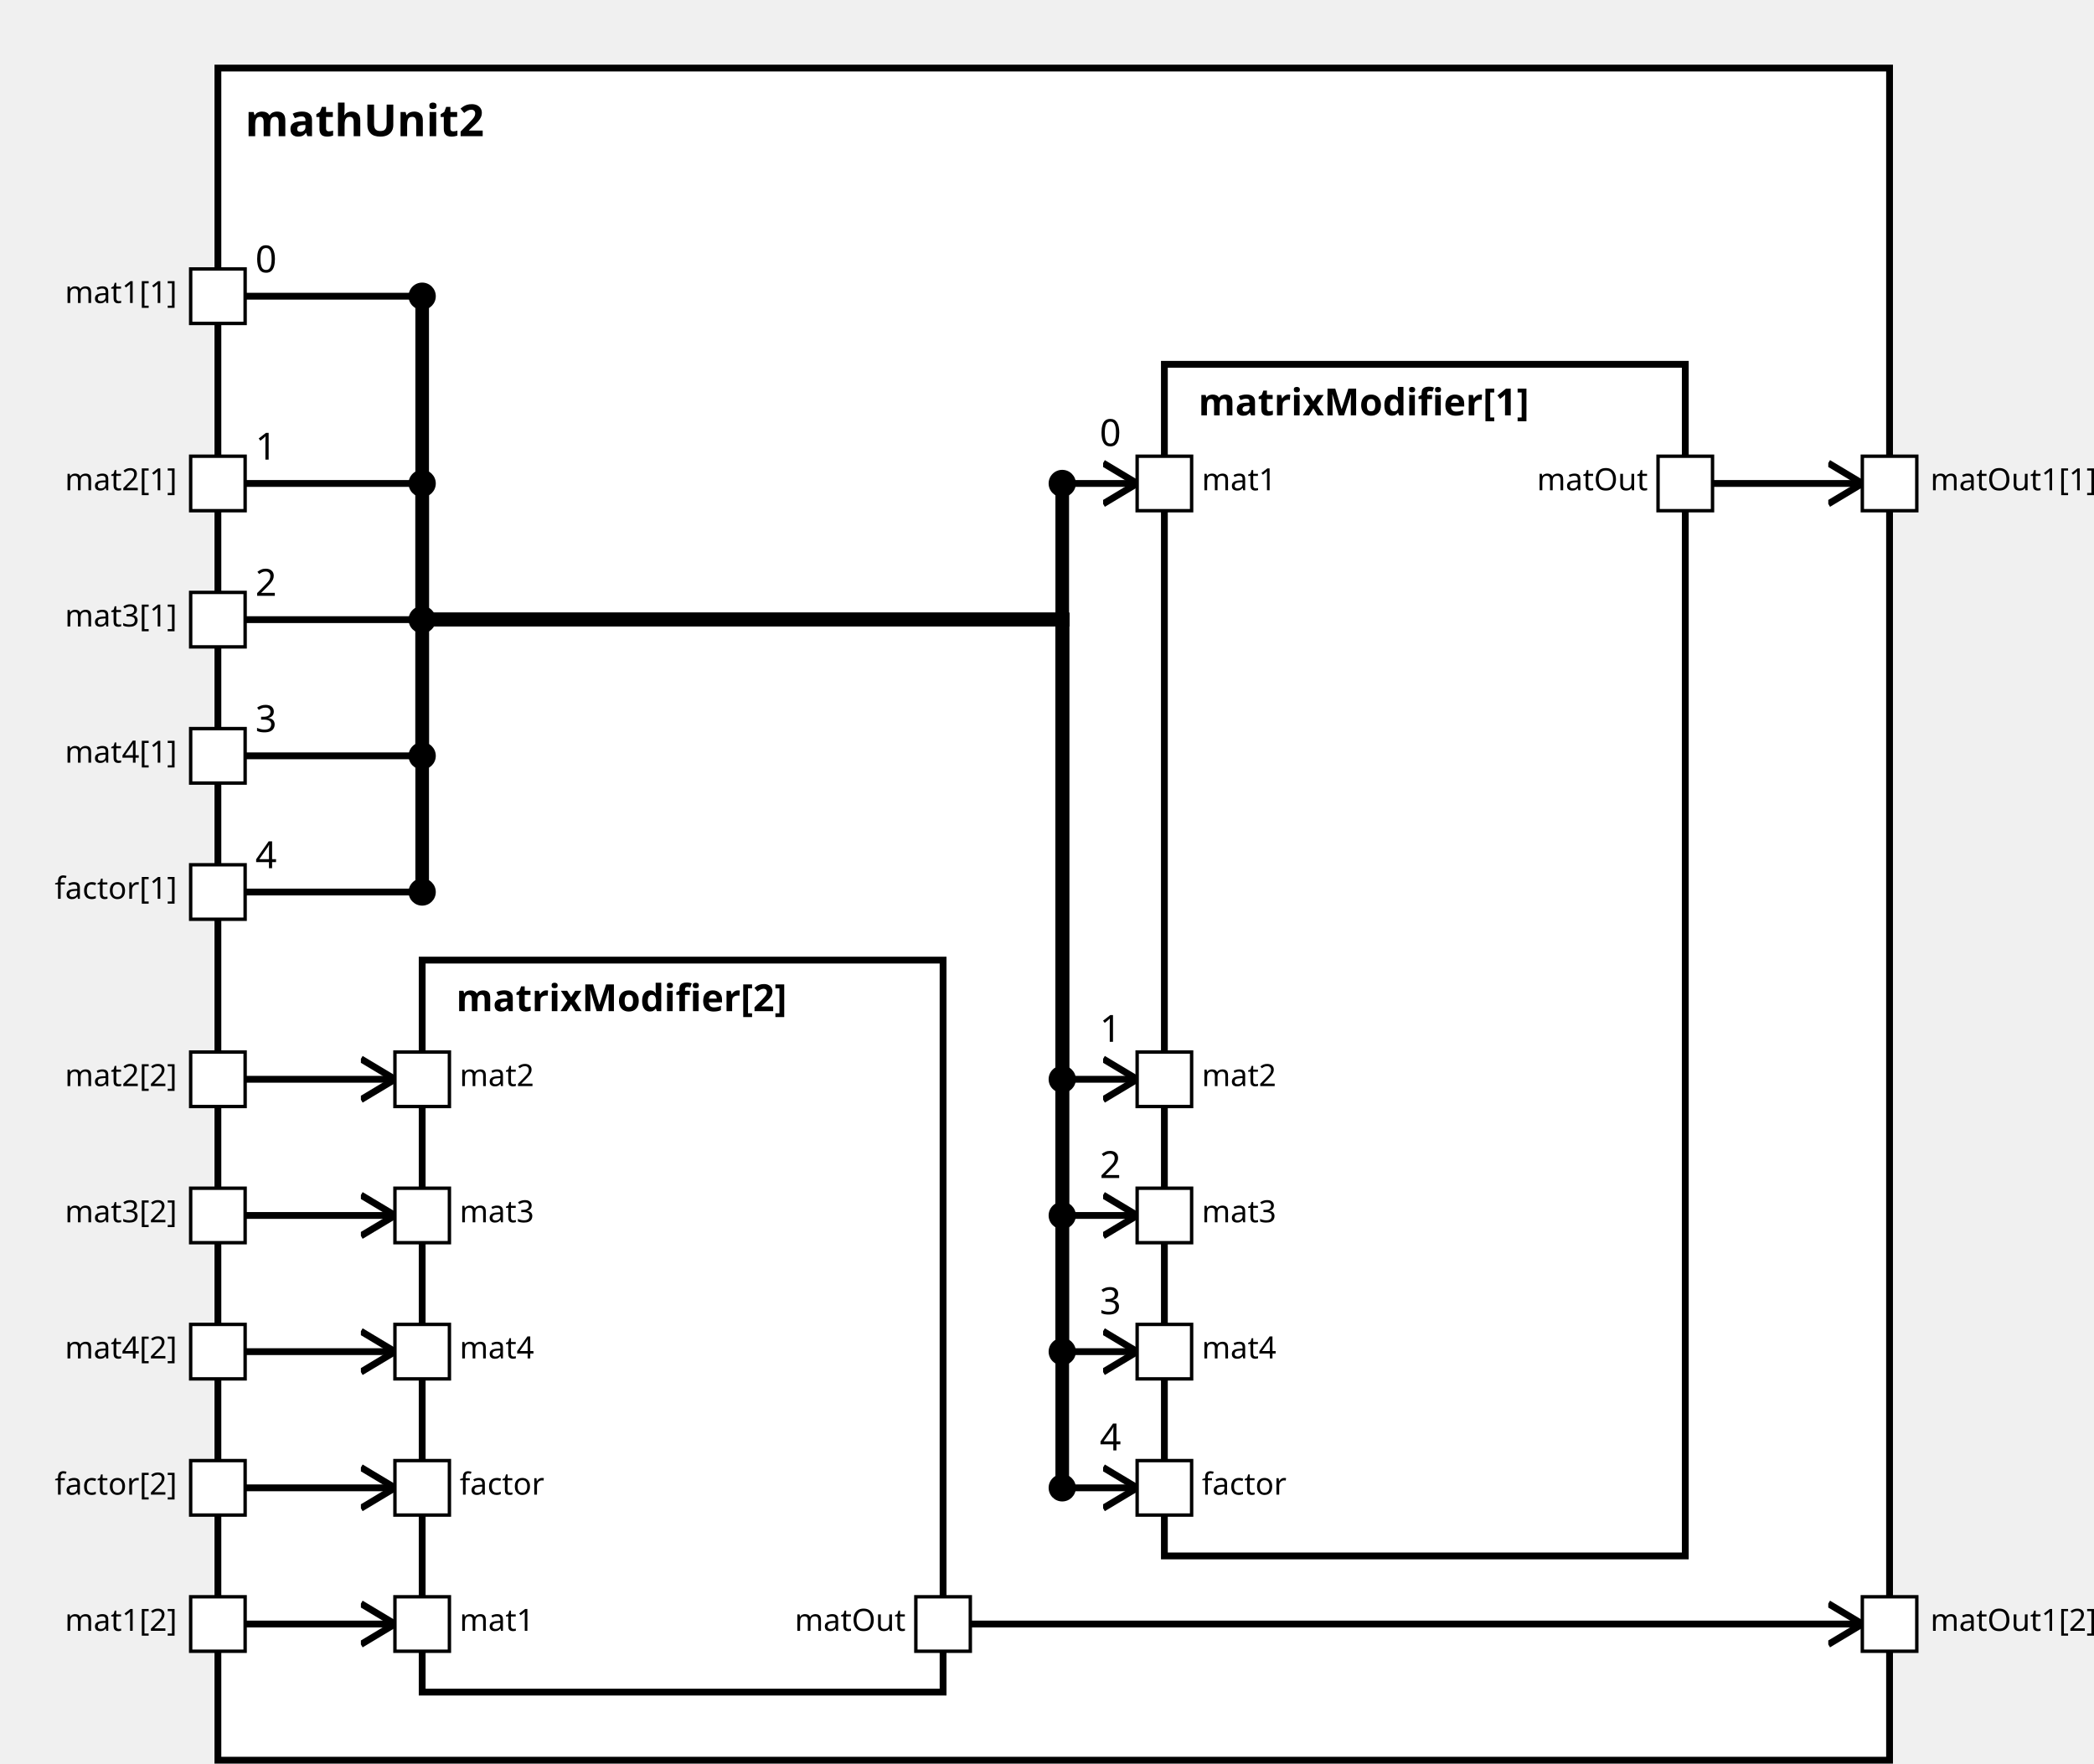
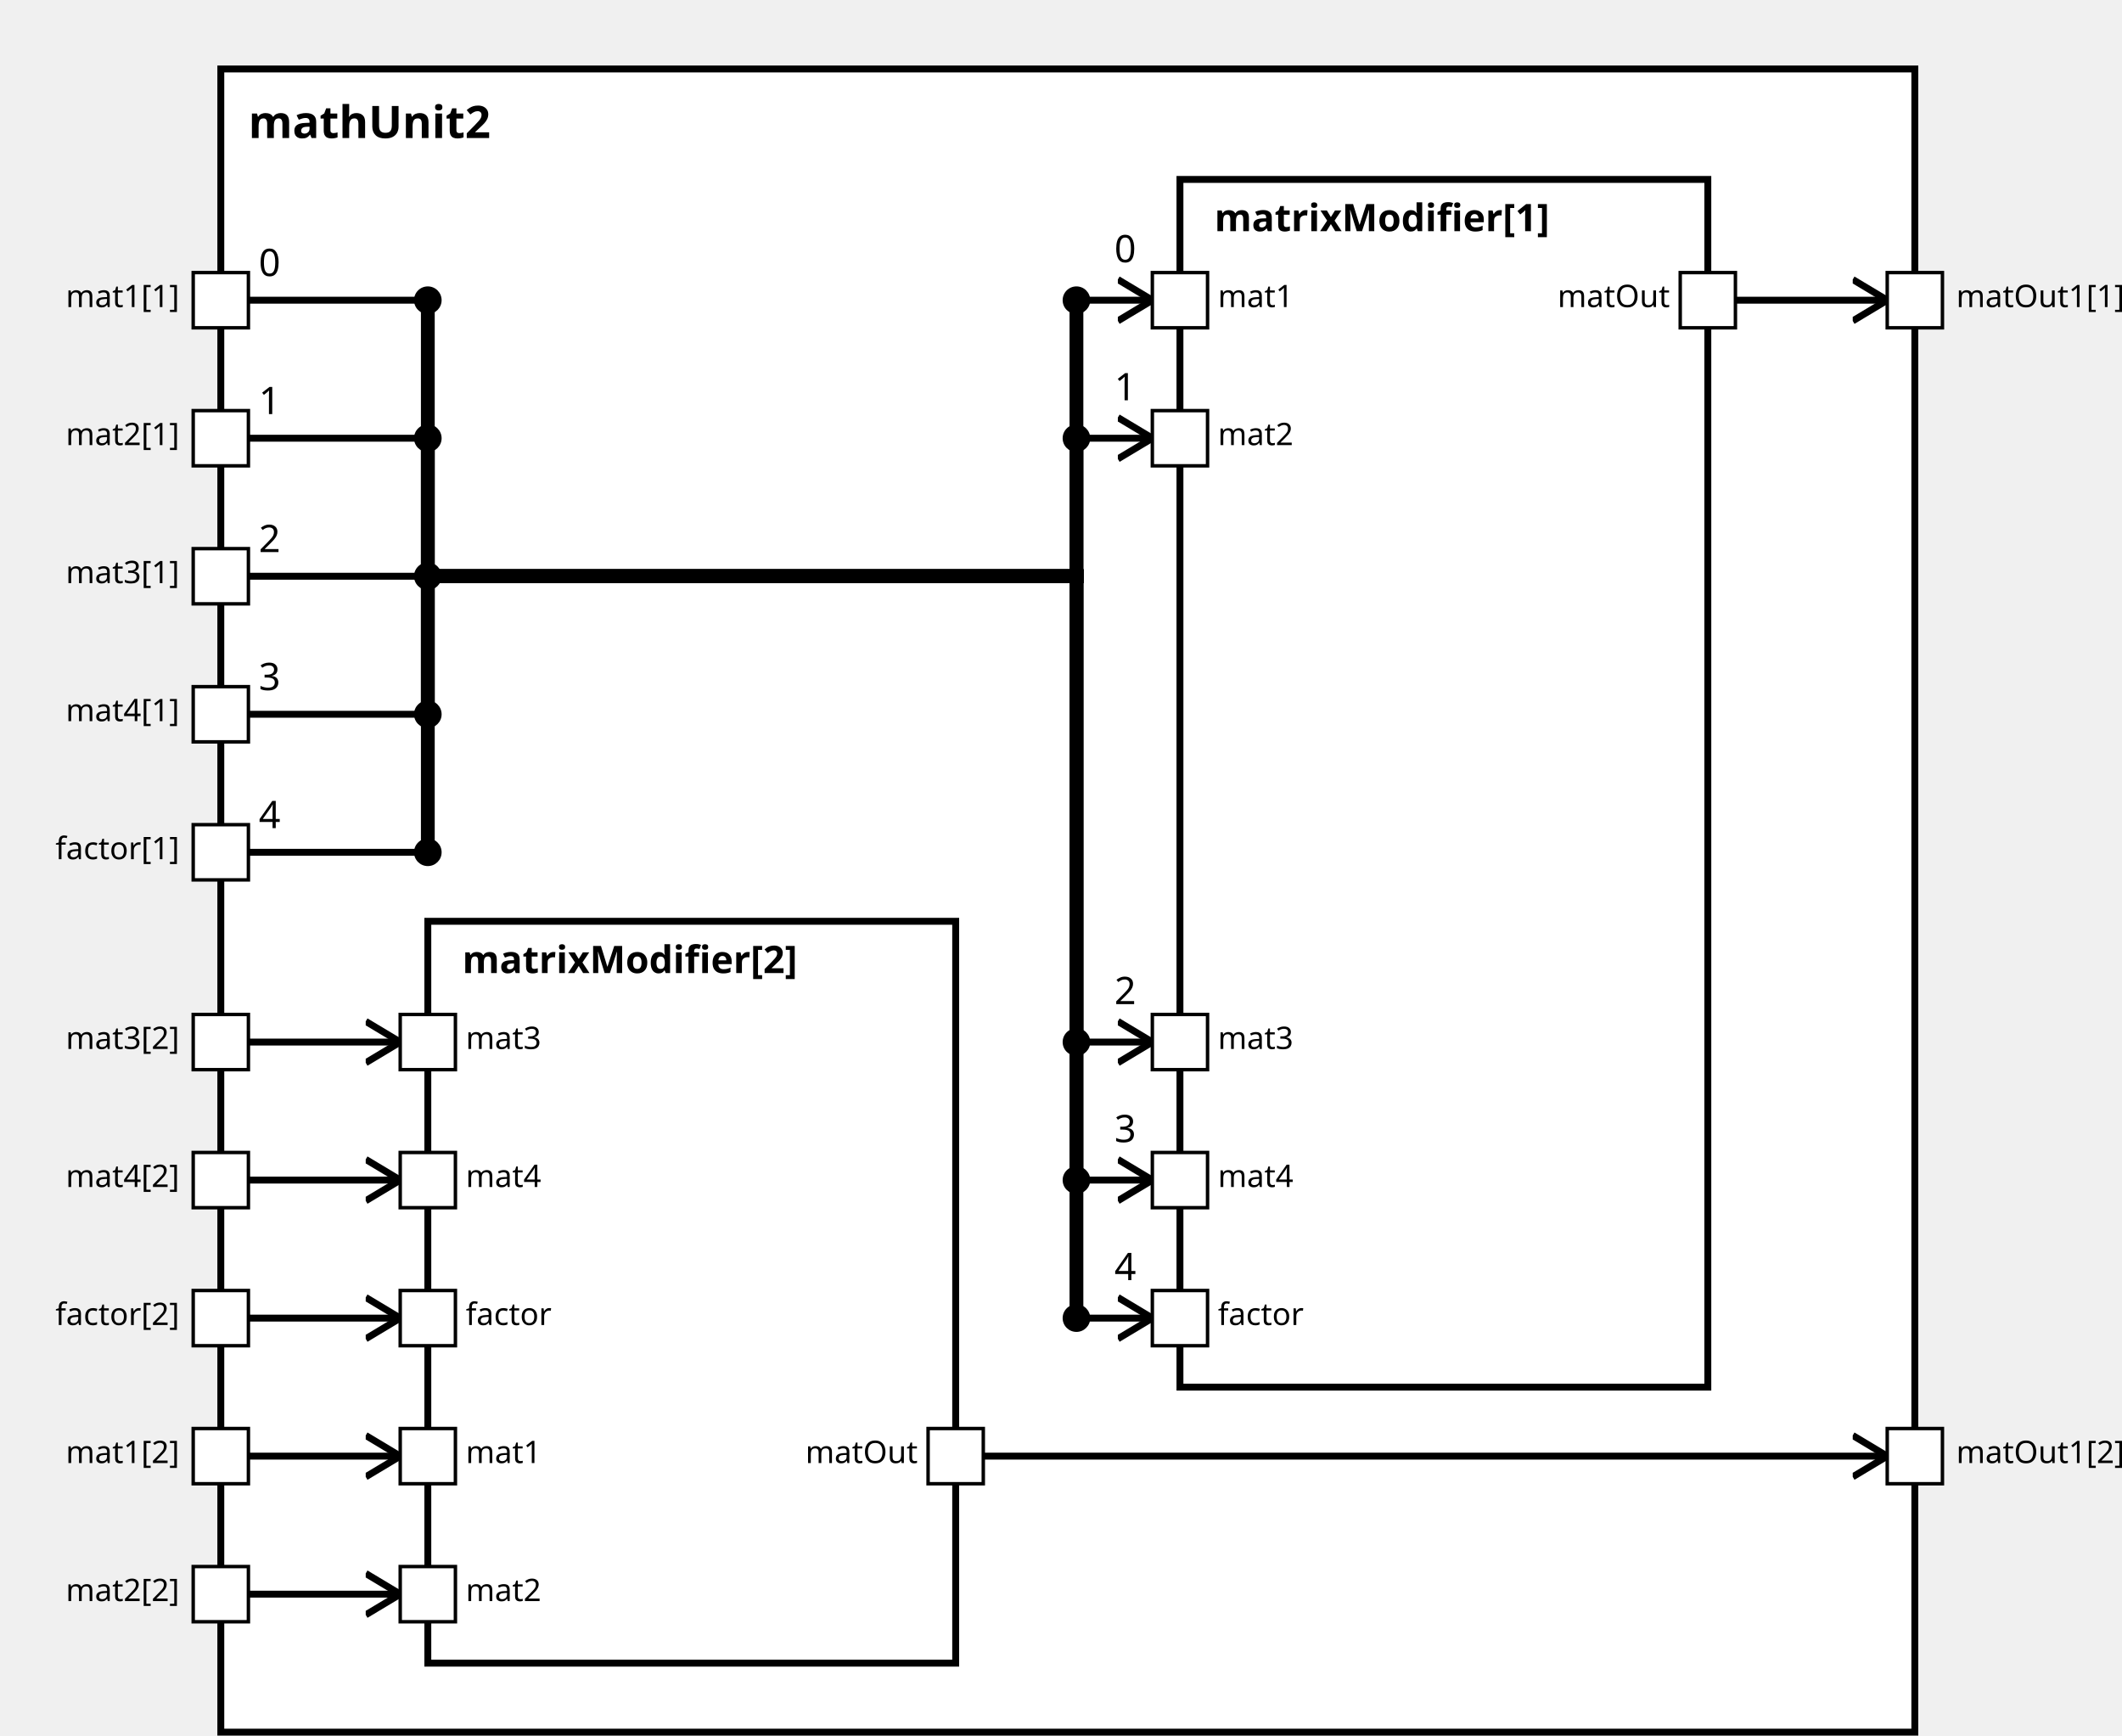
<svg xmlns="http://www.w3.org/2000/svg" xmlns:xlink="http://www.w3.org/1999/xlink" width="100%" height="100%" version="1.1">
  <svg version="1.1">
    <g transform="translate(64 20)">
-       <rect id="13" width="491" height="497" style="fill:white;stroke:black;stroke-width:2;fill-opacity:1.0;stroke-opacity:1.0" />
+       <rect id="13" width="491" height="482" style="fill:white;stroke:black;stroke-width:2;fill-opacity:1.0;stroke-opacity:1.0" />
      <text x="8" y="20" style="font-weight: bold" font-family="Verdana" font-size="13" fill="black">
            mathUnit2
    </text>
    </g>
  </svg>
-   <g transform="translate(342 107)">
+   <g transform="translate(342 52)">
    <rect data-name="paper.mathUnit2.matrixModifier[1]" id="16" width="153" height="350" style="fill:white;stroke:black;stroke-width:2;fill-opacity:1.0;stroke-opacity:1.0" />
    <text x="10" y="15" alignment-baseline="middle" style="font-weight: bold" font-family="Verdana" font-size="11" fill="black">
    matrixModifier[1]
    </text>
  </g>
-   <g transform="translate(124 282)">
+   <g transform="translate(124 267)">
    <rect data-name="paper.mathUnit2.matrixModifier[2]" id="15" width="153" height="215" style="fill:white;stroke:black;stroke-width:2;fill-opacity:1.0;stroke-opacity:1.0" />
    <text x="10" y="15" alignment-baseline="middle" style="font-weight: bold" font-family="Verdana" font-size="11" fill="black">
    matrixModifier[2]
    </text>
  </g>
  <defs>
    <marker id="0,0,0" markerWidth="13" markerHeight="13" refX="5" refY="5" orient="auto">
      <polyline points="0,2 5,5 0,8" style="fill:none; stroke:rgb(0,0,0);                     stroke-width:1" />
    </marker>
  </defs>
-   <line stroke-linecap="square" x1="503" y1="142" x2="547" y2="142" style="stroke:rgb(0, 0,0);             stroke-width:2;                 marker-end: url(#0,0,0)             " />
-   <line stroke-linecap="square" x1="285" y1="477" x2="547" y2="477" style="stroke:rgb(0, 0,0);             stroke-width:2;                 marker-end: url(#0,0,0)             " />
+   <line stroke-linecap="square" x1="503" y1="87" x2="547" y2="87" style="stroke:rgb(0, 0,0);             stroke-width:2;                 marker-end: url(#0,0,0)             " />
+   <line stroke-linecap="square" x1="285" y1="422" x2="547" y2="422" style="stroke:rgb(0, 0,0);             stroke-width:2;                 marker-end: url(#0,0,0)             " />
  <line stroke-linecap="square" x1="72" y1="87" x2="124" y2="87" style="stroke:rgb(0, 0,0);             stroke-width:2; " />
  <text x="75" y="80" alignment-baseline="middle" font-family="Verdana" font-size="11" fill="black">
    0
    </text>
-   <line stroke-linecap="square" x1="124" y1="87" x2="124" y2="182" style="stroke:rgb(0, 0,0);             stroke-width:4; " />
+   <line stroke-linecap="square" x1="124" y1="87" x2="124" y2="167" style="stroke:rgb(0, 0,0);             stroke-width:4; " />
  <circle cx="124" cy="87" r="4" fill="black" />
-   <line stroke-linecap="square" x1="124" y1="182" x2="312" y2="182" style="stroke:rgb(0, 0,0);             stroke-width:4; " />
-   <line stroke-linecap="square" x1="312" y1="182" x2="312" y2="142" style="stroke:rgb(0, 0,0);             stroke-width:4; " />
-   <line stroke-linecap="square" x1="312" y1="142" x2="334" y2="142" style="stroke:rgb(0, 0,0);             stroke-width:2;                 marker-end: url(#0,0,0)             " />
-   <text x="323" y="131" alignment-baseline="middle" font-family="Verdana" font-size="11" fill="black">
+   <line stroke-linecap="square" x1="124" y1="167" x2="312" y2="167" style="stroke:rgb(0, 0,0);             stroke-width:4; " />
+   <line stroke-linecap="square" x1="312" y1="167" x2="312" y2="87" style="stroke:rgb(0, 0,0);             stroke-width:4; " />
+   <line stroke-linecap="square" x1="312" y1="87" x2="334" y2="87" style="stroke:rgb(0, 0,0);             stroke-width:2;                 marker-end: url(#0,0,0)             " />
+   <text x="323" y="76" alignment-baseline="middle" font-family="Verdana" font-size="11" fill="black">
    0
    </text>
-   <circle cx="312" cy="142" r="4" fill="black" />
-   <line stroke-linecap="square" x1="72" y1="477" x2="116" y2="477" style="stroke:rgb(0, 0,0);             stroke-width:2;                 marker-end: url(#0,0,0)             " />
-   <line stroke-linecap="square" x1="72" y1="142" x2="124" y2="142" style="stroke:rgb(0, 0,0);             stroke-width:2; " />
-   <text x="75" y="135" alignment-baseline="middle" font-family="Verdana" font-size="11" fill="black">
+   <circle cx="312" cy="87" r="4" fill="black" />
+   <line stroke-linecap="square" x1="72" y1="422" x2="116" y2="422" style="stroke:rgb(0, 0,0);             stroke-width:2;                 marker-end: url(#0,0,0)             " />
+   <line stroke-linecap="square" x1="72" y1="127" x2="124" y2="127" style="stroke:rgb(0, 0,0);             stroke-width:2; " />
+   <text x="75" y="120" alignment-baseline="middle" font-family="Verdana" font-size="11" fill="black">
    1
    </text>
-   <line stroke-linecap="square" x1="124" y1="142" x2="124" y2="182" style="stroke:rgb(0, 0,0);             stroke-width:4; " />
-   <circle cx="124" cy="142" r="4" fill="black" />
-   <line stroke-linecap="square" x1="124" y1="182" x2="312" y2="182" style="stroke:rgb(0, 0,0);             stroke-width:4; " />
-   <line stroke-linecap="square" x1="312" y1="182" x2="312" y2="317" style="stroke:rgb(0, 0,0);             stroke-width:4; " />
-   <line stroke-linecap="square" x1="312" y1="317" x2="334" y2="317" style="stroke:rgb(0, 0,0);             stroke-width:2;                 marker-end: url(#0,0,0)             " />
-   <text x="323" y="306" alignment-baseline="middle" font-family="Verdana" font-size="11" fill="black">
+   <line stroke-linecap="square" x1="124" y1="127" x2="124" y2="167" style="stroke:rgb(0, 0,0);             stroke-width:4; " />
+   <circle cx="124" cy="127" r="4" fill="black" />
+   <line stroke-linecap="square" x1="124" y1="167" x2="312" y2="167" style="stroke:rgb(0, 0,0);             stroke-width:4; " />
+   <line stroke-linecap="square" x1="312" y1="167" x2="312" y2="127" style="stroke:rgb(0, 0,0);             stroke-width:4; " />
+   <line stroke-linecap="square" x1="312" y1="127" x2="334" y2="127" style="stroke:rgb(0, 0,0);             stroke-width:2;                 marker-end: url(#0,0,0)             " />
+   <text x="323" y="116" alignment-baseline="middle" font-family="Verdana" font-size="11" fill="black">
    1
    </text>
-   <circle cx="312" cy="317" r="4" fill="black" />
-   <line stroke-linecap="square" x1="72" y1="317" x2="116" y2="317" style="stroke:rgb(0, 0,0);             stroke-width:2;                 marker-end: url(#0,0,0)             " />
-   <line stroke-linecap="square" x1="72" y1="182" x2="124" y2="182" style="stroke:rgb(0, 0,0);             stroke-width:2; " />
-   <text x="75" y="175" alignment-baseline="middle" font-family="Verdana" font-size="11" fill="black">
+   <circle cx="312" cy="127" r="4" fill="black" />
+   <line stroke-linecap="square" x1="72" y1="462" x2="116" y2="462" style="stroke:rgb(0, 0,0);             stroke-width:2;                 marker-end: url(#0,0,0)             " />
+   <line stroke-linecap="square" x1="72" y1="167" x2="124" y2="167" style="stroke:rgb(0, 0,0);             stroke-width:2; " />
+   <text x="75" y="160" alignment-baseline="middle" font-family="Verdana" font-size="11" fill="black">
    2
    </text>
-   <line stroke-linecap="square" x1="124" y1="182" x2="124" y2="182" style="stroke:rgb(0, 0,0);             stroke-width:4; " />
-   <circle cx="124" cy="182" r="4" fill="black" />
-   <line stroke-linecap="square" x1="124" y1="182" x2="312" y2="182" style="stroke:rgb(0, 0,0);             stroke-width:4; " />
-   <line stroke-linecap="square" x1="312" y1="182" x2="312" y2="357" style="stroke:rgb(0, 0,0);             stroke-width:4; " />
-   <line stroke-linecap="square" x1="312" y1="357" x2="334" y2="357" style="stroke:rgb(0, 0,0);             stroke-width:2;                 marker-end: url(#0,0,0)             " />
-   <text x="323" y="346" alignment-baseline="middle" font-family="Verdana" font-size="11" fill="black">
+   <line stroke-linecap="square" x1="124" y1="167" x2="124" y2="167" style="stroke:rgb(0, 0,0);             stroke-width:4; " />
+   <circle cx="124" cy="167" r="4" fill="black" />
+   <line stroke-linecap="square" x1="124" y1="167" x2="312" y2="167" style="stroke:rgb(0, 0,0);             stroke-width:4; " />
+   <line stroke-linecap="square" x1="312" y1="167" x2="312" y2="302" style="stroke:rgb(0, 0,0);             stroke-width:4; " />
+   <line stroke-linecap="square" x1="312" y1="302" x2="334" y2="302" style="stroke:rgb(0, 0,0);             stroke-width:2;                 marker-end: url(#0,0,0)             " />
+   <text x="323" y="291" alignment-baseline="middle" font-family="Verdana" font-size="11" fill="black">
    2
    </text>
-   <circle cx="312" cy="357" r="4" fill="black" />
-   <line stroke-linecap="square" x1="72" y1="357" x2="116" y2="357" style="stroke:rgb(0, 0,0);             stroke-width:2;                 marker-end: url(#0,0,0)             " />
-   <line stroke-linecap="square" x1="72" y1="222" x2="124" y2="222" style="stroke:rgb(0, 0,0);             stroke-width:2; " />
-   <text x="75" y="215" alignment-baseline="middle" font-family="Verdana" font-size="11" fill="black">
+   <circle cx="312" cy="302" r="4" fill="black" />
+   <line stroke-linecap="square" x1="72" y1="302" x2="116" y2="302" style="stroke:rgb(0, 0,0);             stroke-width:2;                 marker-end: url(#0,0,0)             " />
+   <line stroke-linecap="square" x1="72" y1="207" x2="124" y2="207" style="stroke:rgb(0, 0,0);             stroke-width:2; " />
+   <text x="75" y="200" alignment-baseline="middle" font-family="Verdana" font-size="11" fill="black">
    3
    </text>
-   <line stroke-linecap="square" x1="124" y1="222" x2="124" y2="182" style="stroke:rgb(0, 0,0);             stroke-width:4; " />
-   <circle cx="124" cy="222" r="4" fill="black" />
-   <line stroke-linecap="square" x1="124" y1="182" x2="312" y2="182" style="stroke:rgb(0, 0,0);             stroke-width:4; " />
-   <line stroke-linecap="square" x1="312" y1="182" x2="312" y2="397" style="stroke:rgb(0, 0,0);             stroke-width:4; " />
-   <line stroke-linecap="square" x1="312" y1="397" x2="334" y2="397" style="stroke:rgb(0, 0,0);             stroke-width:2;                 marker-end: url(#0,0,0)             " />
-   <text x="323" y="386" alignment-baseline="middle" font-family="Verdana" font-size="11" fill="black">
+   <line stroke-linecap="square" x1="124" y1="207" x2="124" y2="167" style="stroke:rgb(0, 0,0);             stroke-width:4; " />
+   <circle cx="124" cy="207" r="4" fill="black" />
+   <line stroke-linecap="square" x1="124" y1="167" x2="312" y2="167" style="stroke:rgb(0, 0,0);             stroke-width:4; " />
+   <line stroke-linecap="square" x1="312" y1="167" x2="312" y2="342" style="stroke:rgb(0, 0,0);             stroke-width:4; " />
+   <line stroke-linecap="square" x1="312" y1="342" x2="334" y2="342" style="stroke:rgb(0, 0,0);             stroke-width:2;                 marker-end: url(#0,0,0)             " />
+   <text x="323" y="331" alignment-baseline="middle" font-family="Verdana" font-size="11" fill="black">
    3
    </text>
-   <circle cx="312" cy="397" r="4" fill="black" />
-   <line stroke-linecap="square" x1="72" y1="397" x2="116" y2="397" style="stroke:rgb(0, 0,0);             stroke-width:2;                 marker-end: url(#0,0,0)             " />
-   <line stroke-linecap="square" x1="72" y1="262" x2="124" y2="262" style="stroke:rgb(0, 0,0);             stroke-width:2; " />
-   <text x="75" y="255" alignment-baseline="middle" font-family="Verdana" font-size="11" fill="black">
+   <circle cx="312" cy="342" r="4" fill="black" />
+   <line stroke-linecap="square" x1="72" y1="342" x2="116" y2="342" style="stroke:rgb(0, 0,0);             stroke-width:2;                 marker-end: url(#0,0,0)             " />
+   <line stroke-linecap="square" x1="72" y1="247" x2="124" y2="247" style="stroke:rgb(0, 0,0);             stroke-width:2; " />
+   <text x="75" y="240" alignment-baseline="middle" font-family="Verdana" font-size="11" fill="black">
    4
    </text>
-   <line stroke-linecap="square" x1="124" y1="262" x2="124" y2="182" style="stroke:rgb(0, 0,0);             stroke-width:4; " />
-   <circle cx="124" cy="262" r="4" fill="black" />
-   <line stroke-linecap="square" x1="124" y1="182" x2="312" y2="182" style="stroke:rgb(0, 0,0);             stroke-width:4; " />
-   <line stroke-linecap="square" x1="312" y1="182" x2="312" y2="437" style="stroke:rgb(0, 0,0);             stroke-width:4; " />
-   <line stroke-linecap="square" x1="312" y1="437" x2="334" y2="437" style="stroke:rgb(0, 0,0);             stroke-width:2;                 marker-end: url(#0,0,0)             " />
-   <text x="323" y="426" alignment-baseline="middle" font-family="Verdana" font-size="11" fill="black">
+   <line stroke-linecap="square" x1="124" y1="247" x2="124" y2="167" style="stroke:rgb(0, 0,0);             stroke-width:4; " />
+   <circle cx="124" cy="247" r="4" fill="black" />
+   <line stroke-linecap="square" x1="124" y1="167" x2="312" y2="167" style="stroke:rgb(0, 0,0);             stroke-width:4; " />
+   <line stroke-linecap="square" x1="312" y1="167" x2="312" y2="382" style="stroke:rgb(0, 0,0);             stroke-width:4; " />
+   <line stroke-linecap="square" x1="312" y1="382" x2="334" y2="382" style="stroke:rgb(0, 0,0);             stroke-width:2;                 marker-end: url(#0,0,0)             " />
+   <text x="323" y="371" alignment-baseline="middle" font-family="Verdana" font-size="11" fill="black">
    4
    </text>
-   <circle cx="312" cy="437" r="4" fill="black" />
-   <line stroke-linecap="square" x1="72" y1="437" x2="116" y2="437" style="stroke:rgb(0, 0,0);             stroke-width:2;                 marker-end: url(#0,0,0)             " />
+   <circle cx="312" cy="382" r="4" fill="black" />
+   <line stroke-linecap="square" x1="72" y1="382" x2="116" y2="382" style="stroke:rgb(0, 0,0);             stroke-width:2;                 marker-end: url(#0,0,0)             " />
  <defs>
    <rect id="port" x="0" y="0" width="16" height="16" style="fill:white;stroke:rgb(0,0,0);stroke-width:1;fill-opacity:1.0;stroke-opacity:1.0" />
  </defs>
  <use x="56" y="79" xlink:href="#port" />
  <text text-anchor="end" alignment-baseline="middle" x="52" y="89" transform="rotate(0,52,89)" style="font-weight: regular" font-family="Verdana" font-size="9" fill="black">
mat1[1]
</text>
-   <use x="56" y="469" xlink:href="#port" />
-   <text text-anchor="end" alignment-baseline="middle" x="52" y="479" transform="rotate(0,52,479)" style="font-weight: regular" font-family="Verdana" font-size="9" fill="black">
+   <use x="56" y="414" xlink:href="#port" />
+   <text text-anchor="end" alignment-baseline="middle" x="52" y="424" transform="rotate(0,52,424)" style="font-weight: regular" font-family="Verdana" font-size="9" fill="black">
mat1[2]
</text>
-   <use x="56" y="134" xlink:href="#port" />
-   <text text-anchor="end" alignment-baseline="middle" x="52" y="144" transform="rotate(0,52,144)" style="font-weight: regular" font-family="Verdana" font-size="9" fill="black">
+   <use x="56" y="119" xlink:href="#port" />
+   <text text-anchor="end" alignment-baseline="middle" x="52" y="129" transform="rotate(0,52,129)" style="font-weight: regular" font-family="Verdana" font-size="9" fill="black">
mat2[1]
</text>
-   <use x="56" y="309" xlink:href="#port" />
-   <text text-anchor="end" alignment-baseline="middle" x="52" y="319" transform="rotate(0,52,319)" style="font-weight: regular" font-family="Verdana" font-size="9" fill="black">
+   <use x="56" y="454" xlink:href="#port" />
+   <text text-anchor="end" alignment-baseline="middle" x="52" y="464" transform="rotate(0,52,464)" style="font-weight: regular" font-family="Verdana" font-size="9" fill="black">
mat2[2]
</text>
-   <use x="56" y="174" xlink:href="#port" />
-   <text text-anchor="end" alignment-baseline="middle" x="52" y="184" transform="rotate(0,52,184)" style="font-weight: regular" font-family="Verdana" font-size="9" fill="black">
+   <use x="56" y="159" xlink:href="#port" />
+   <text text-anchor="end" alignment-baseline="middle" x="52" y="169" transform="rotate(0,52,169)" style="font-weight: regular" font-family="Verdana" font-size="9" fill="black">
mat3[1]
</text>
-   <use x="56" y="349" xlink:href="#port" />
-   <text text-anchor="end" alignment-baseline="middle" x="52" y="359" transform="rotate(0,52,359)" style="font-weight: regular" font-family="Verdana" font-size="9" fill="black">
+   <use x="56" y="294" xlink:href="#port" />
+   <text text-anchor="end" alignment-baseline="middle" x="52" y="304" transform="rotate(0,52,304)" style="font-weight: regular" font-family="Verdana" font-size="9" fill="black">
mat3[2]
</text>
-   <use x="56" y="214" xlink:href="#port" />
-   <text text-anchor="end" alignment-baseline="middle" x="52" y="224" transform="rotate(0,52,224)" style="font-weight: regular" font-family="Verdana" font-size="9" fill="black">
+   <use x="56" y="199" xlink:href="#port" />
+   <text text-anchor="end" alignment-baseline="middle" x="52" y="209" transform="rotate(0,52,209)" style="font-weight: regular" font-family="Verdana" font-size="9" fill="black">
mat4[1]
</text>
-   <use x="56" y="389" xlink:href="#port" />
-   <text text-anchor="end" alignment-baseline="middle" x="52" y="399" transform="rotate(0,52,399)" style="font-weight: regular" font-family="Verdana" font-size="9" fill="black">
+   <use x="56" y="334" xlink:href="#port" />
+   <text text-anchor="end" alignment-baseline="middle" x="52" y="344" transform="rotate(0,52,344)" style="font-weight: regular" font-family="Verdana" font-size="9" fill="black">
mat4[2]
</text>
-   <use x="56" y="254" xlink:href="#port" />
-   <text text-anchor="end" alignment-baseline="middle" x="52" y="264" transform="rotate(0,52,264)" style="font-weight: regular" font-family="Verdana" font-size="9" fill="black">
+   <use x="56" y="239" xlink:href="#port" />
+   <text text-anchor="end" alignment-baseline="middle" x="52" y="249" transform="rotate(0,52,249)" style="font-weight: regular" font-family="Verdana" font-size="9" fill="black">
factor[1]
</text>
-   <use x="56" y="429" xlink:href="#port" />
-   <text text-anchor="end" alignment-baseline="middle" x="52" y="439" transform="rotate(0,52,439)" style="font-weight: regular" font-family="Verdana" font-size="9" fill="black">
+   <use x="56" y="374" xlink:href="#port" />
+   <text text-anchor="end" alignment-baseline="middle" x="52" y="384" transform="rotate(0,52,384)" style="font-weight: regular" font-family="Verdana" font-size="9" fill="black">
factor[2]
</text>
-   <use x="547" y="134" xlink:href="#port" />
-   <text text-anchor="start" alignment-baseline="middle" x="567" y="144" transform="rotate(0,567,144)" style="font-weight: regular" font-family="Verdana" font-size="9" fill="black">
+   <use x="547" y="79" xlink:href="#port" />
+   <text text-anchor="start" alignment-baseline="middle" x="567" y="89" transform="rotate(0,567,89)" style="font-weight: regular" font-family="Verdana" font-size="9" fill="black">
matOut1[1]
</text>
-   <use x="547" y="469" xlink:href="#port" />
-   <text text-anchor="start" alignment-baseline="middle" x="567" y="479" transform="rotate(0,567,479)" style="font-weight: regular" font-family="Verdana" font-size="9" fill="black">
+   <use x="547" y="414" xlink:href="#port" />
+   <text text-anchor="start" alignment-baseline="middle" x="567" y="424" transform="rotate(0,567,424)" style="font-weight: regular" font-family="Verdana" font-size="9" fill="black">
matOut1[2]
</text>
-   <use x="334" y="134" xlink:href="#port" />
-   <text text-anchor="start" alignment-baseline="middle" x="353" y="144" transform="rotate(0,353,144)" style="font-weight: regular" font-family="Verdana" font-size="9" fill="black">
+   <use x="334" y="79" xlink:href="#port" />
+   <text text-anchor="start" alignment-baseline="middle" x="353" y="89" transform="rotate(0,353,89)" style="font-weight: regular" font-family="Verdana" font-size="9" fill="black">
mat1
</text>
-   <use x="334" y="309" xlink:href="#port" />
-   <text text-anchor="start" alignment-baseline="middle" x="353" y="319" transform="rotate(0,353,319)" style="font-weight: regular" font-family="Verdana" font-size="9" fill="black">
+   <use x="334" y="119" xlink:href="#port" />
+   <text text-anchor="start" alignment-baseline="middle" x="353" y="129" transform="rotate(0,353,129)" style="font-weight: regular" font-family="Verdana" font-size="9" fill="black">
mat2
</text>
-   <use x="334" y="349" xlink:href="#port" />
-   <text text-anchor="start" alignment-baseline="middle" x="353" y="359" transform="rotate(0,353,359)" style="font-weight: regular" font-family="Verdana" font-size="9" fill="black">
+   <use x="334" y="294" xlink:href="#port" />
+   <text text-anchor="start" alignment-baseline="middle" x="353" y="304" transform="rotate(0,353,304)" style="font-weight: regular" font-family="Verdana" font-size="9" fill="black">
mat3
</text>
-   <use x="334" y="389" xlink:href="#port" />
-   <text text-anchor="start" alignment-baseline="middle" x="353" y="399" transform="rotate(0,353,399)" style="font-weight: regular" font-family="Verdana" font-size="9" fill="black">
+   <use x="334" y="334" xlink:href="#port" />
+   <text text-anchor="start" alignment-baseline="middle" x="353" y="344" transform="rotate(0,353,344)" style="font-weight: regular" font-family="Verdana" font-size="9" fill="black">
mat4
</text>
-   <use x="334" y="429" xlink:href="#port" />
-   <text text-anchor="start" alignment-baseline="middle" x="353" y="439" transform="rotate(0,353,439)" style="font-weight: regular" font-family="Verdana" font-size="9" fill="black">
+   <use x="334" y="374" xlink:href="#port" />
+   <text text-anchor="start" alignment-baseline="middle" x="353" y="384" transform="rotate(0,353,384)" style="font-weight: regular" font-family="Verdana" font-size="9" fill="black">
factor
</text>
-   <use x="487" y="134" xlink:href="#port" />
-   <text text-anchor="end" alignment-baseline="middle" x="484" y="144" transform="rotate(0,484,144)" style="font-weight: regular" font-family="Verdana" font-size="9" fill="black">
+   <use x="487" y="79" xlink:href="#port" />
+   <text text-anchor="end" alignment-baseline="middle" x="484" y="89" transform="rotate(0,484,89)" style="font-weight: regular" font-family="Verdana" font-size="9" fill="black">
matOut
</text>
-   <use x="116" y="469" xlink:href="#port" />
-   <text text-anchor="start" alignment-baseline="middle" x="135" y="479" transform="rotate(0,135,479)" style="font-weight: regular" font-family="Verdana" font-size="9" fill="black">
+   <use x="116" y="414" xlink:href="#port" />
+   <text text-anchor="start" alignment-baseline="middle" x="135" y="424" transform="rotate(0,135,424)" style="font-weight: regular" font-family="Verdana" font-size="9" fill="black">
mat1
</text>
-   <use x="116" y="309" xlink:href="#port" />
-   <text text-anchor="start" alignment-baseline="middle" x="135" y="319" transform="rotate(0,135,319)" style="font-weight: regular" font-family="Verdana" font-size="9" fill="black">
+   <use x="116" y="454" xlink:href="#port" />
+   <text text-anchor="start" alignment-baseline="middle" x="135" y="464" transform="rotate(0,135,464)" style="font-weight: regular" font-family="Verdana" font-size="9" fill="black">
mat2
</text>
-   <use x="116" y="349" xlink:href="#port" />
-   <text text-anchor="start" alignment-baseline="middle" x="135" y="359" transform="rotate(0,135,359)" style="font-weight: regular" font-family="Verdana" font-size="9" fill="black">
+   <use x="116" y="294" xlink:href="#port" />
+   <text text-anchor="start" alignment-baseline="middle" x="135" y="304" transform="rotate(0,135,304)" style="font-weight: regular" font-family="Verdana" font-size="9" fill="black">
mat3
</text>
-   <use x="116" y="389" xlink:href="#port" />
-   <text text-anchor="start" alignment-baseline="middle" x="135" y="399" transform="rotate(0,135,399)" style="font-weight: regular" font-family="Verdana" font-size="9" fill="black">
+   <use x="116" y="334" xlink:href="#port" />
+   <text text-anchor="start" alignment-baseline="middle" x="135" y="344" transform="rotate(0,135,344)" style="font-weight: regular" font-family="Verdana" font-size="9" fill="black">
mat4
</text>
-   <use x="116" y="429" xlink:href="#port" />
-   <text text-anchor="start" alignment-baseline="middle" x="135" y="439" transform="rotate(0,135,439)" style="font-weight: regular" font-family="Verdana" font-size="9" fill="black">
+   <use x="116" y="374" xlink:href="#port" />
+   <text text-anchor="start" alignment-baseline="middle" x="135" y="384" transform="rotate(0,135,384)" style="font-weight: regular" font-family="Verdana" font-size="9" fill="black">
factor
</text>
-   <use x="269" y="469" xlink:href="#port" />
-   <text text-anchor="end" alignment-baseline="middle" x="266" y="479" transform="rotate(0,266,479)" style="font-weight: regular" font-family="Verdana" font-size="9" fill="black">
+   <use x="269" y="414" xlink:href="#port" />
+   <text text-anchor="end" alignment-baseline="middle" x="266" y="424" transform="rotate(0,266,424)" style="font-weight: regular" font-family="Verdana" font-size="9" fill="black">
matOut
</text>
</svg>
